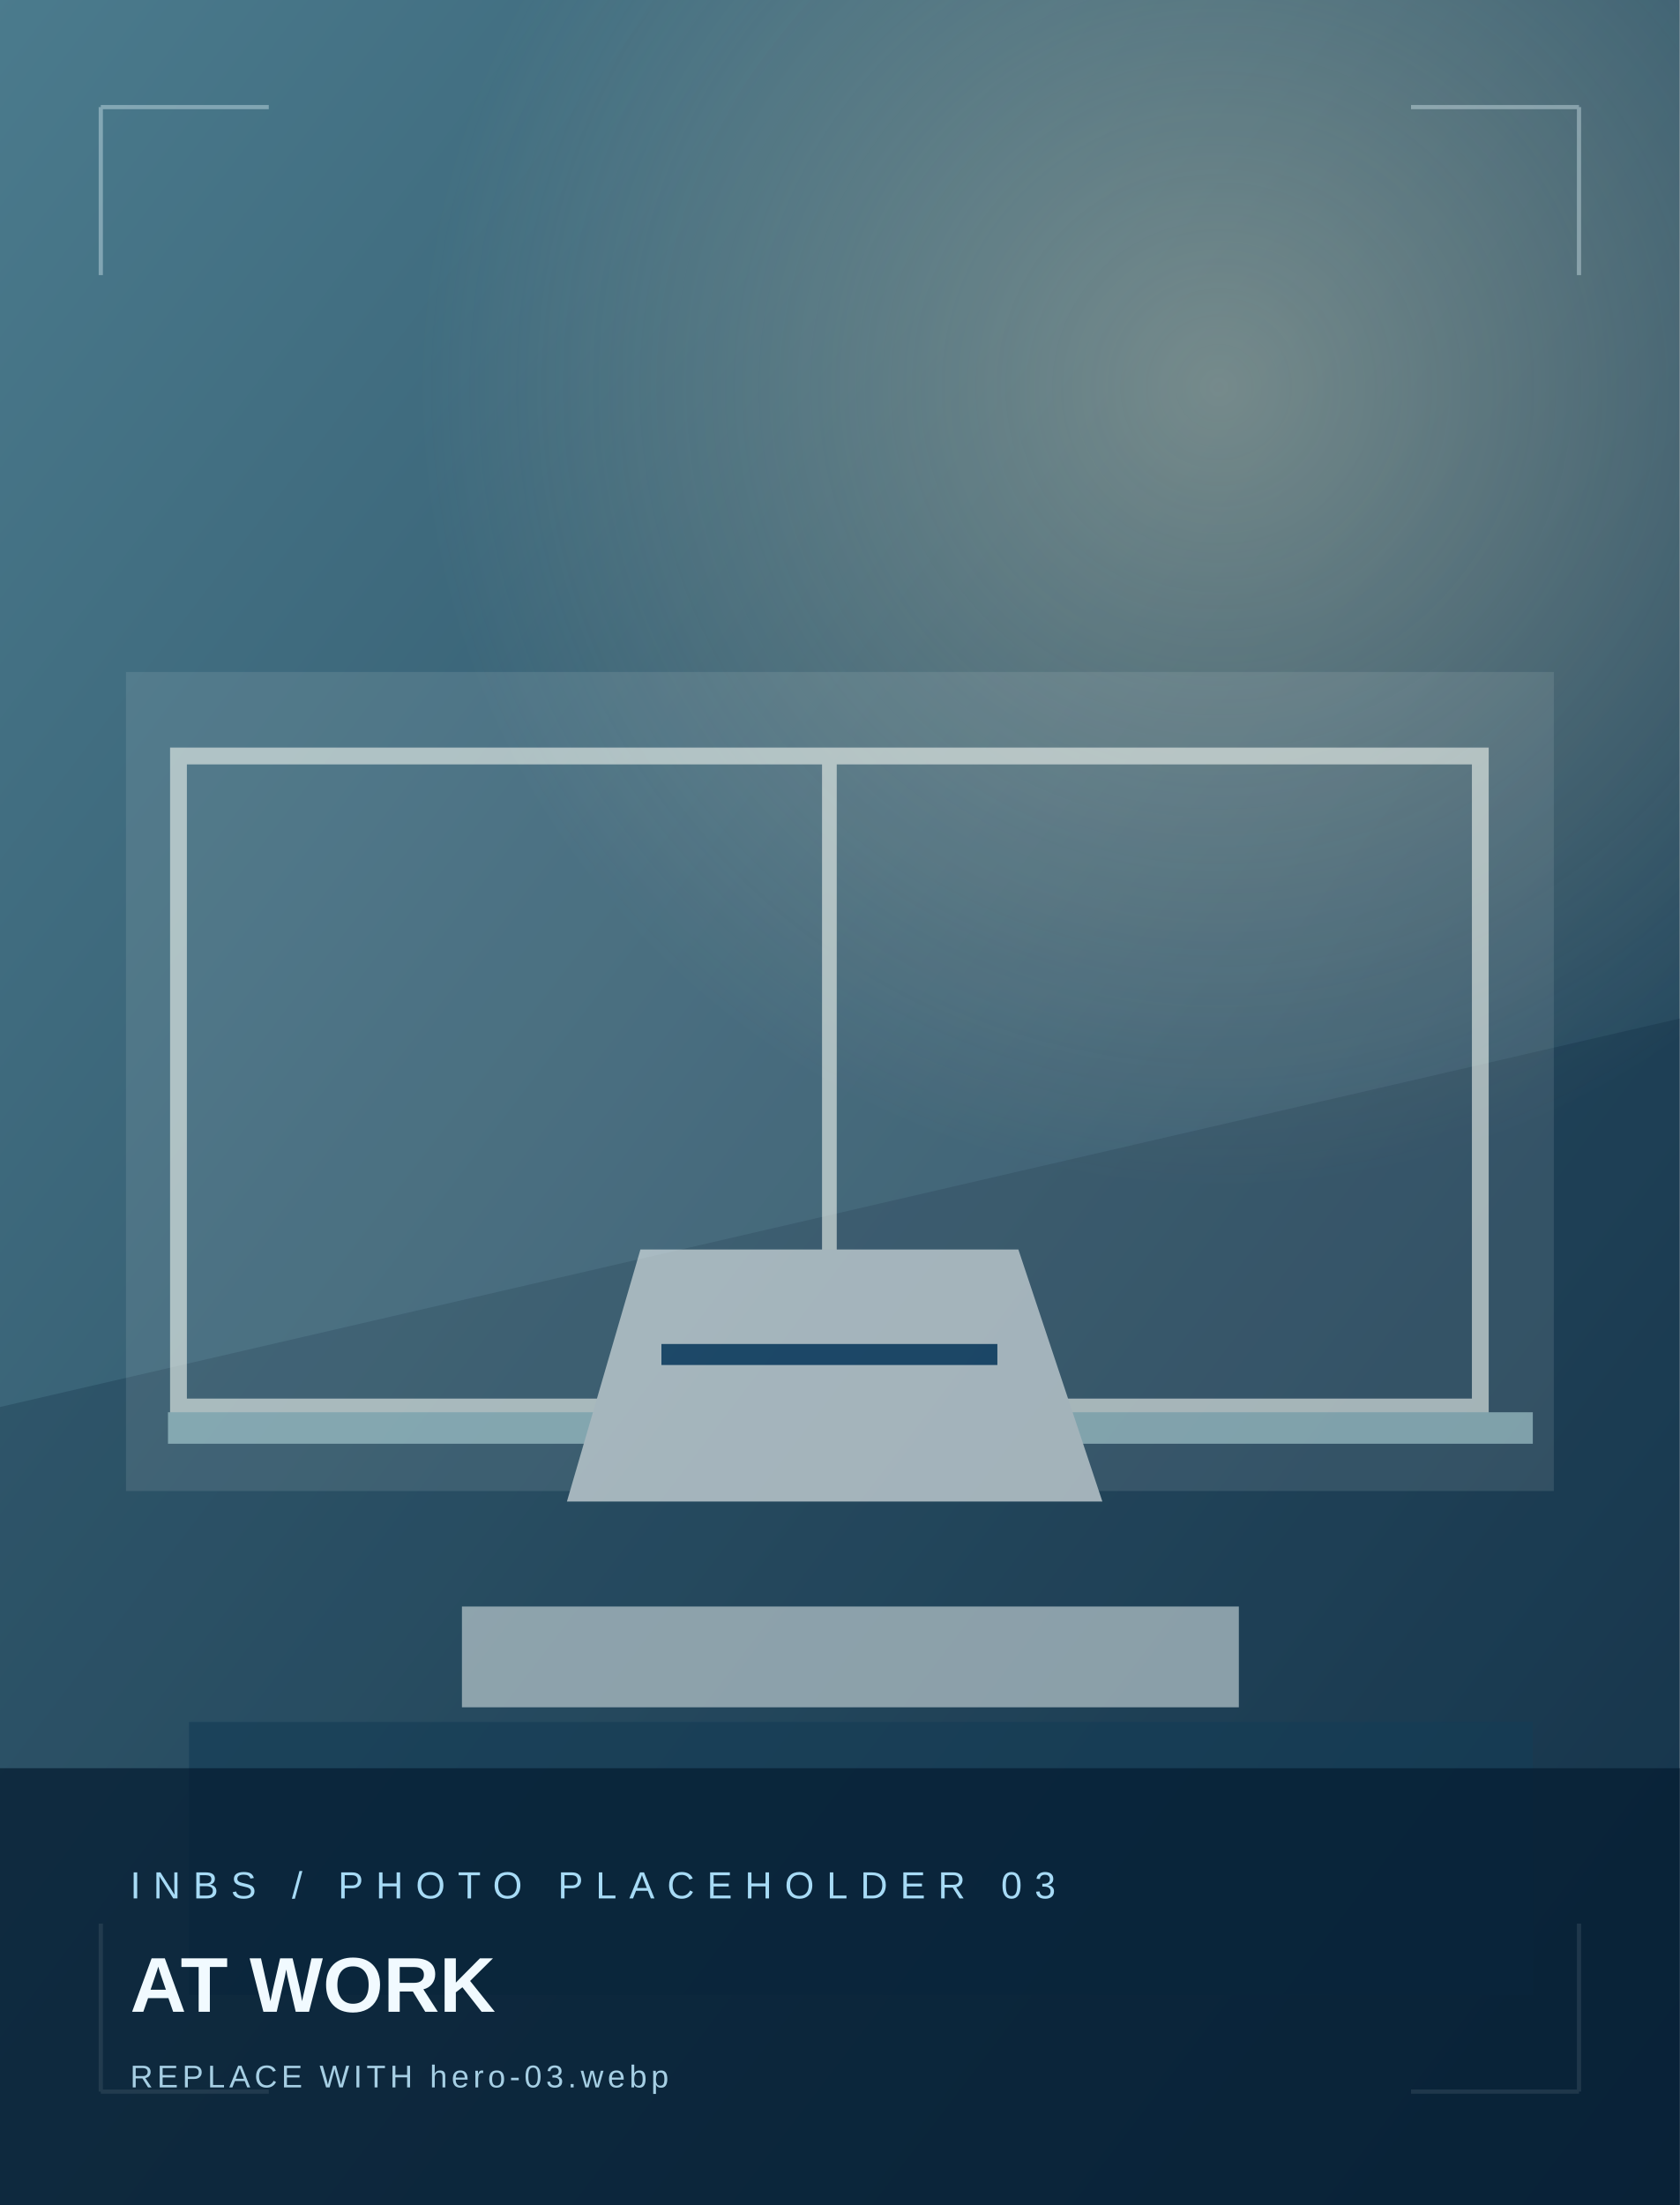
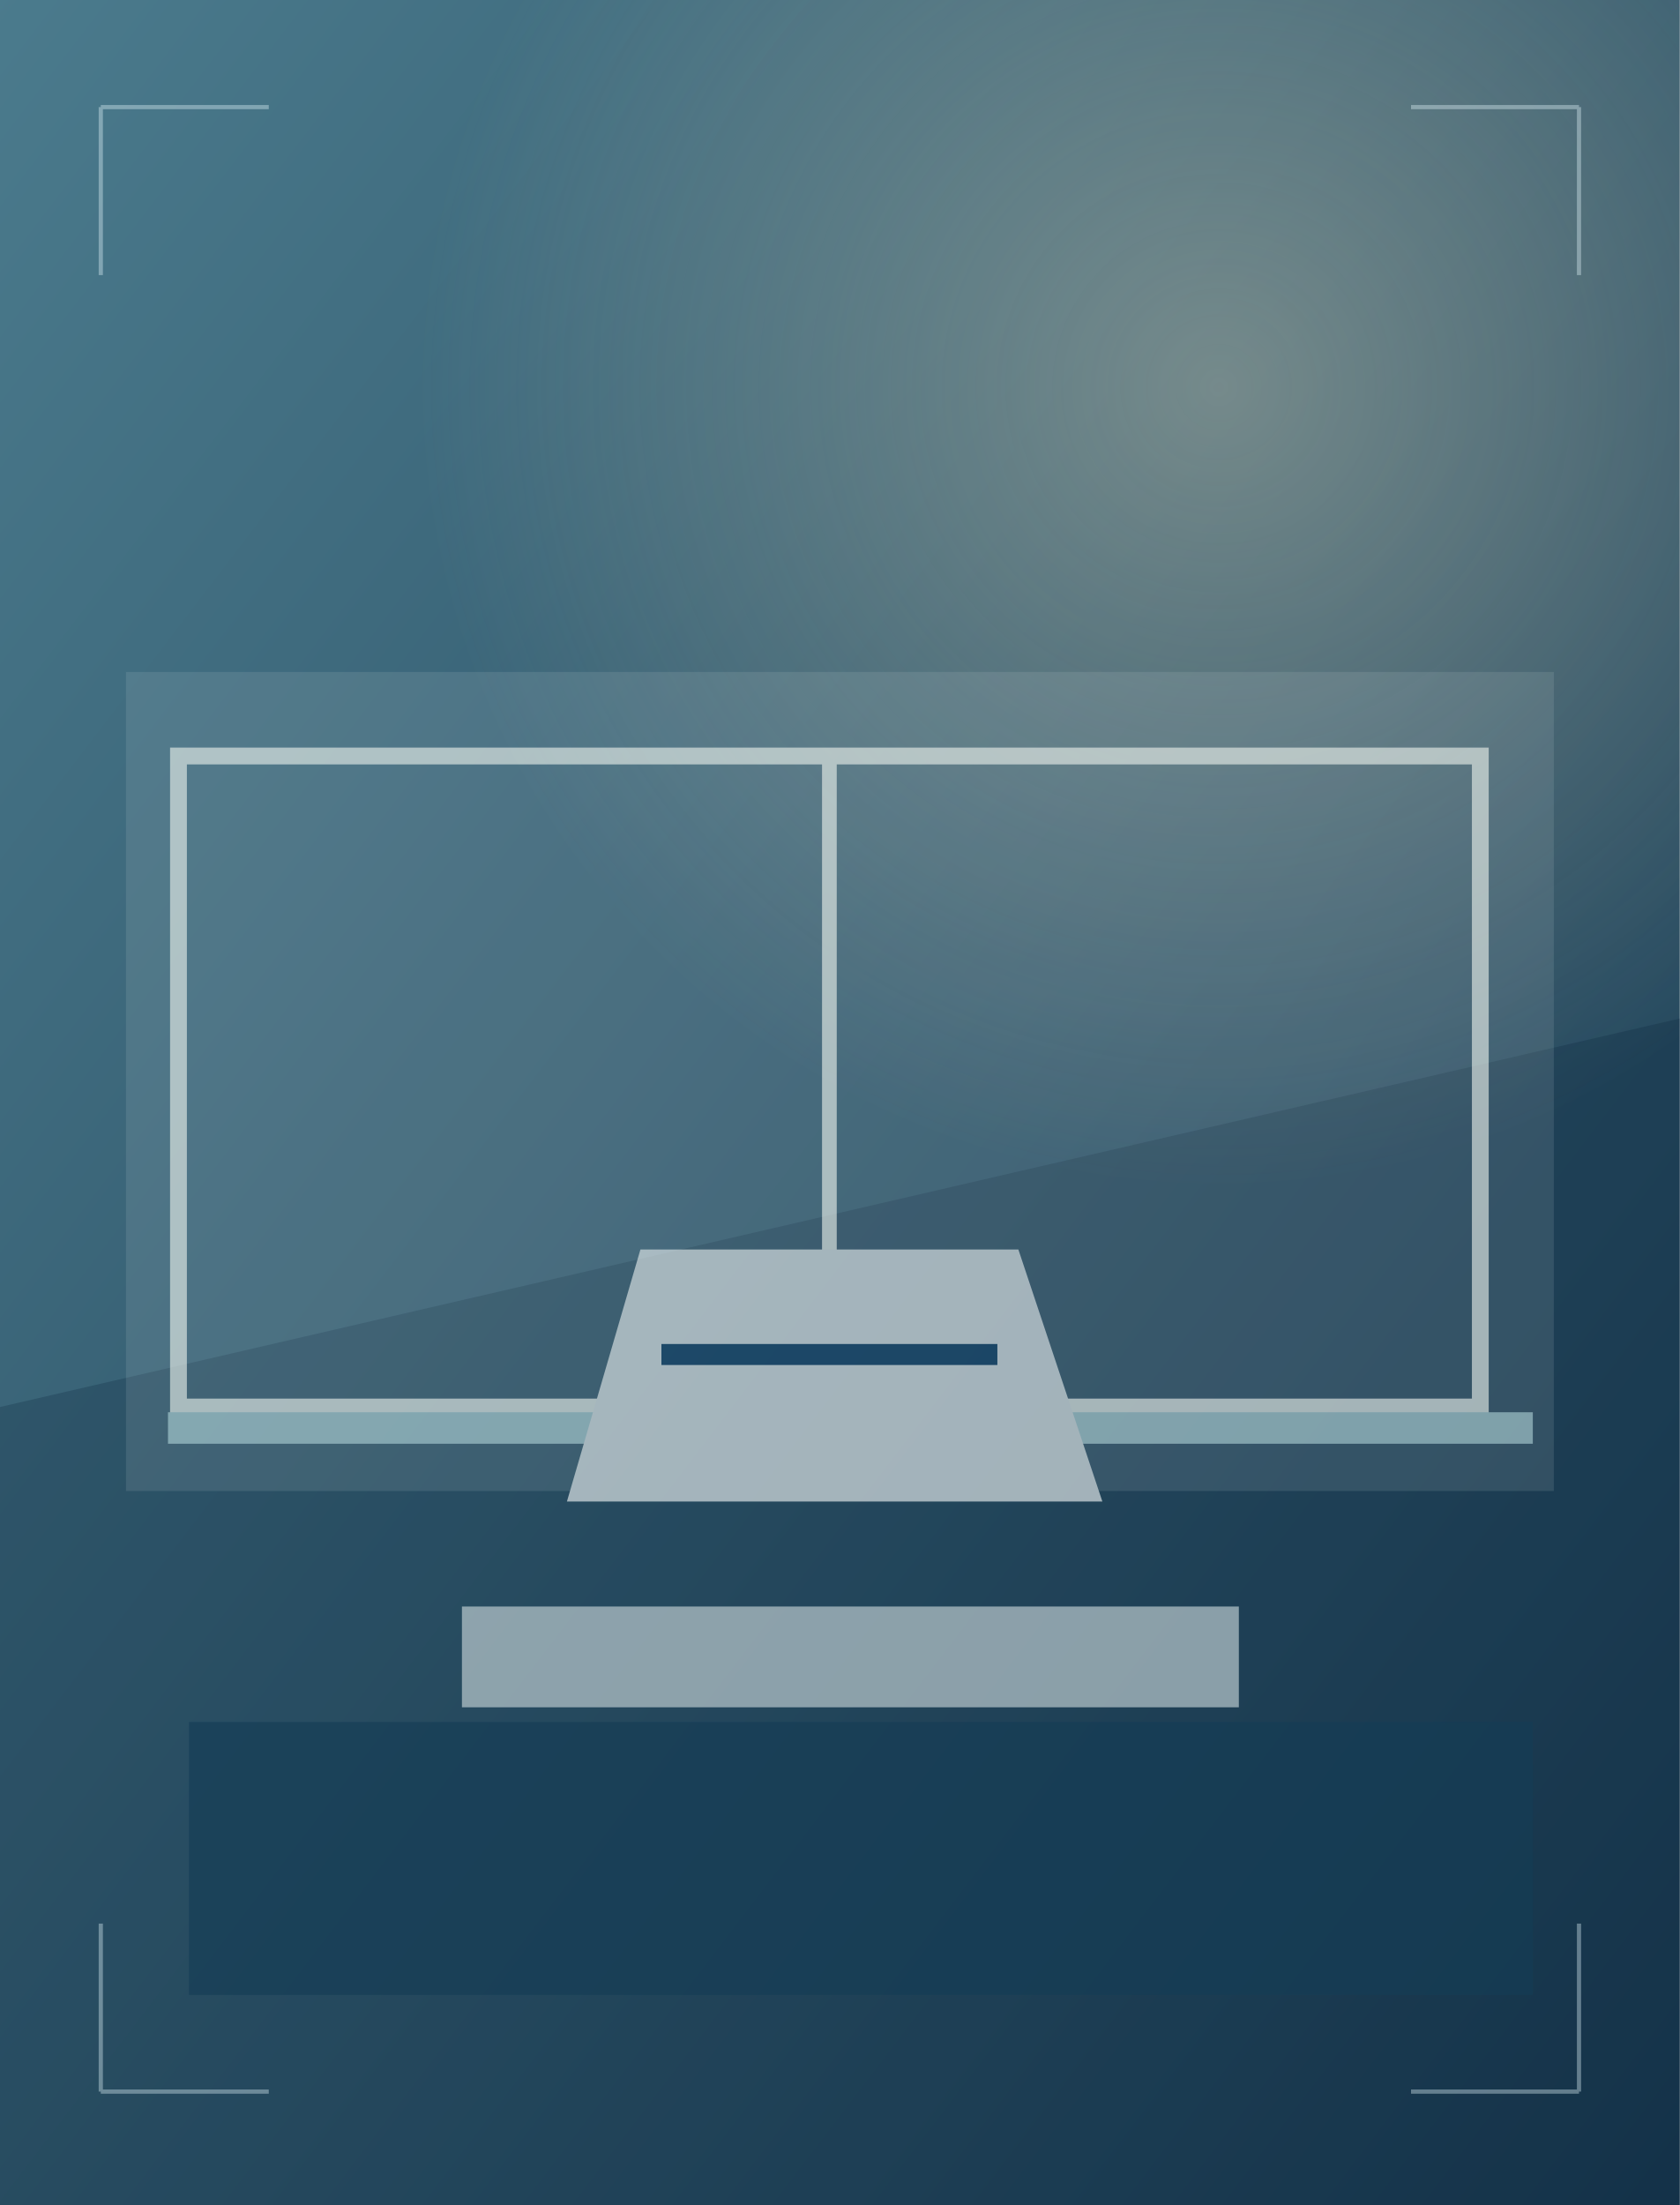
<svg xmlns="http://www.w3.org/2000/svg" viewBox="0 0 800 1050" width="800" height="1050">
  <defs>
    <linearGradient id="bg" x2="1" y2="1">
      <stop stop-color="#4b7b8d" />
      <stop offset="1" stop-color="#18374e" />
    </linearGradient>
    <radialGradient id="light">
      <stop stop-color="#f7e5c0" stop-opacity=".74" />
      <stop offset="1" stop-color="#f7e5c0" stop-opacity="0" />
    </radialGradient>
  </defs>
  <rect width="800" height="1050" fill="url(#bg)" />
  <circle cx="580" cy="185" r="380" fill="url(#light)" opacity=".45" />
  <path d="M0 670 L800 485 V1050 H0Z" fill="#051e35" opacity=".23" />
  <g opacity=".65">
    <path d="M60 320h680v390H60z" fill="#e0e9ea" opacity=".18" />
    <path d="M85 360h620v310H85z" fill="none" stroke="#edf2ed" stroke-width="8" />
    <path d="M395 360v310" stroke="#edf2ed" stroke-width="7" />
    <path d="M80 680h650" stroke="#b4d5d9" stroke-width="15" />
    <path d="M220 765h370v48H220z" fill="#c4d3d6" />
    <path d="M270 715l35-120h180l40 120" fill="#e8eeee" />
    <path d="M315 645h160" stroke="#17476b" stroke-width="10" />
    <path d="M90 950v-130h640v130" fill="#143c55" />
  </g>
  <path d="M48 51h80M48 51v80M752 51h-80M752 51v80M48 996h80M48 996v-80M752 996h-80M752 996v-80" fill="none" stroke="#e4f4fa" stroke-opacity=".38" stroke-width="2" />
-   <rect y="842" width="800" height="208" fill="#041c31" opacity=".72" />
-   <text x="62" y="904" font-family="Arial,sans-serif" font-size="18" letter-spacing="6" fill="#a7dbf6">INBS / PHOTO PLACEHOLDER 03</text>
-   <text x="62" y="958" font-family="Arial,sans-serif" font-size="37" font-weight="700" fill="#f1faff">AT WORK</text>
-   <text x="62" y="994" font-family="Arial,sans-serif" font-size="15" letter-spacing="2" fill="#a6cfe4">REPLACE WITH hero-03.webp</text>
</svg>
